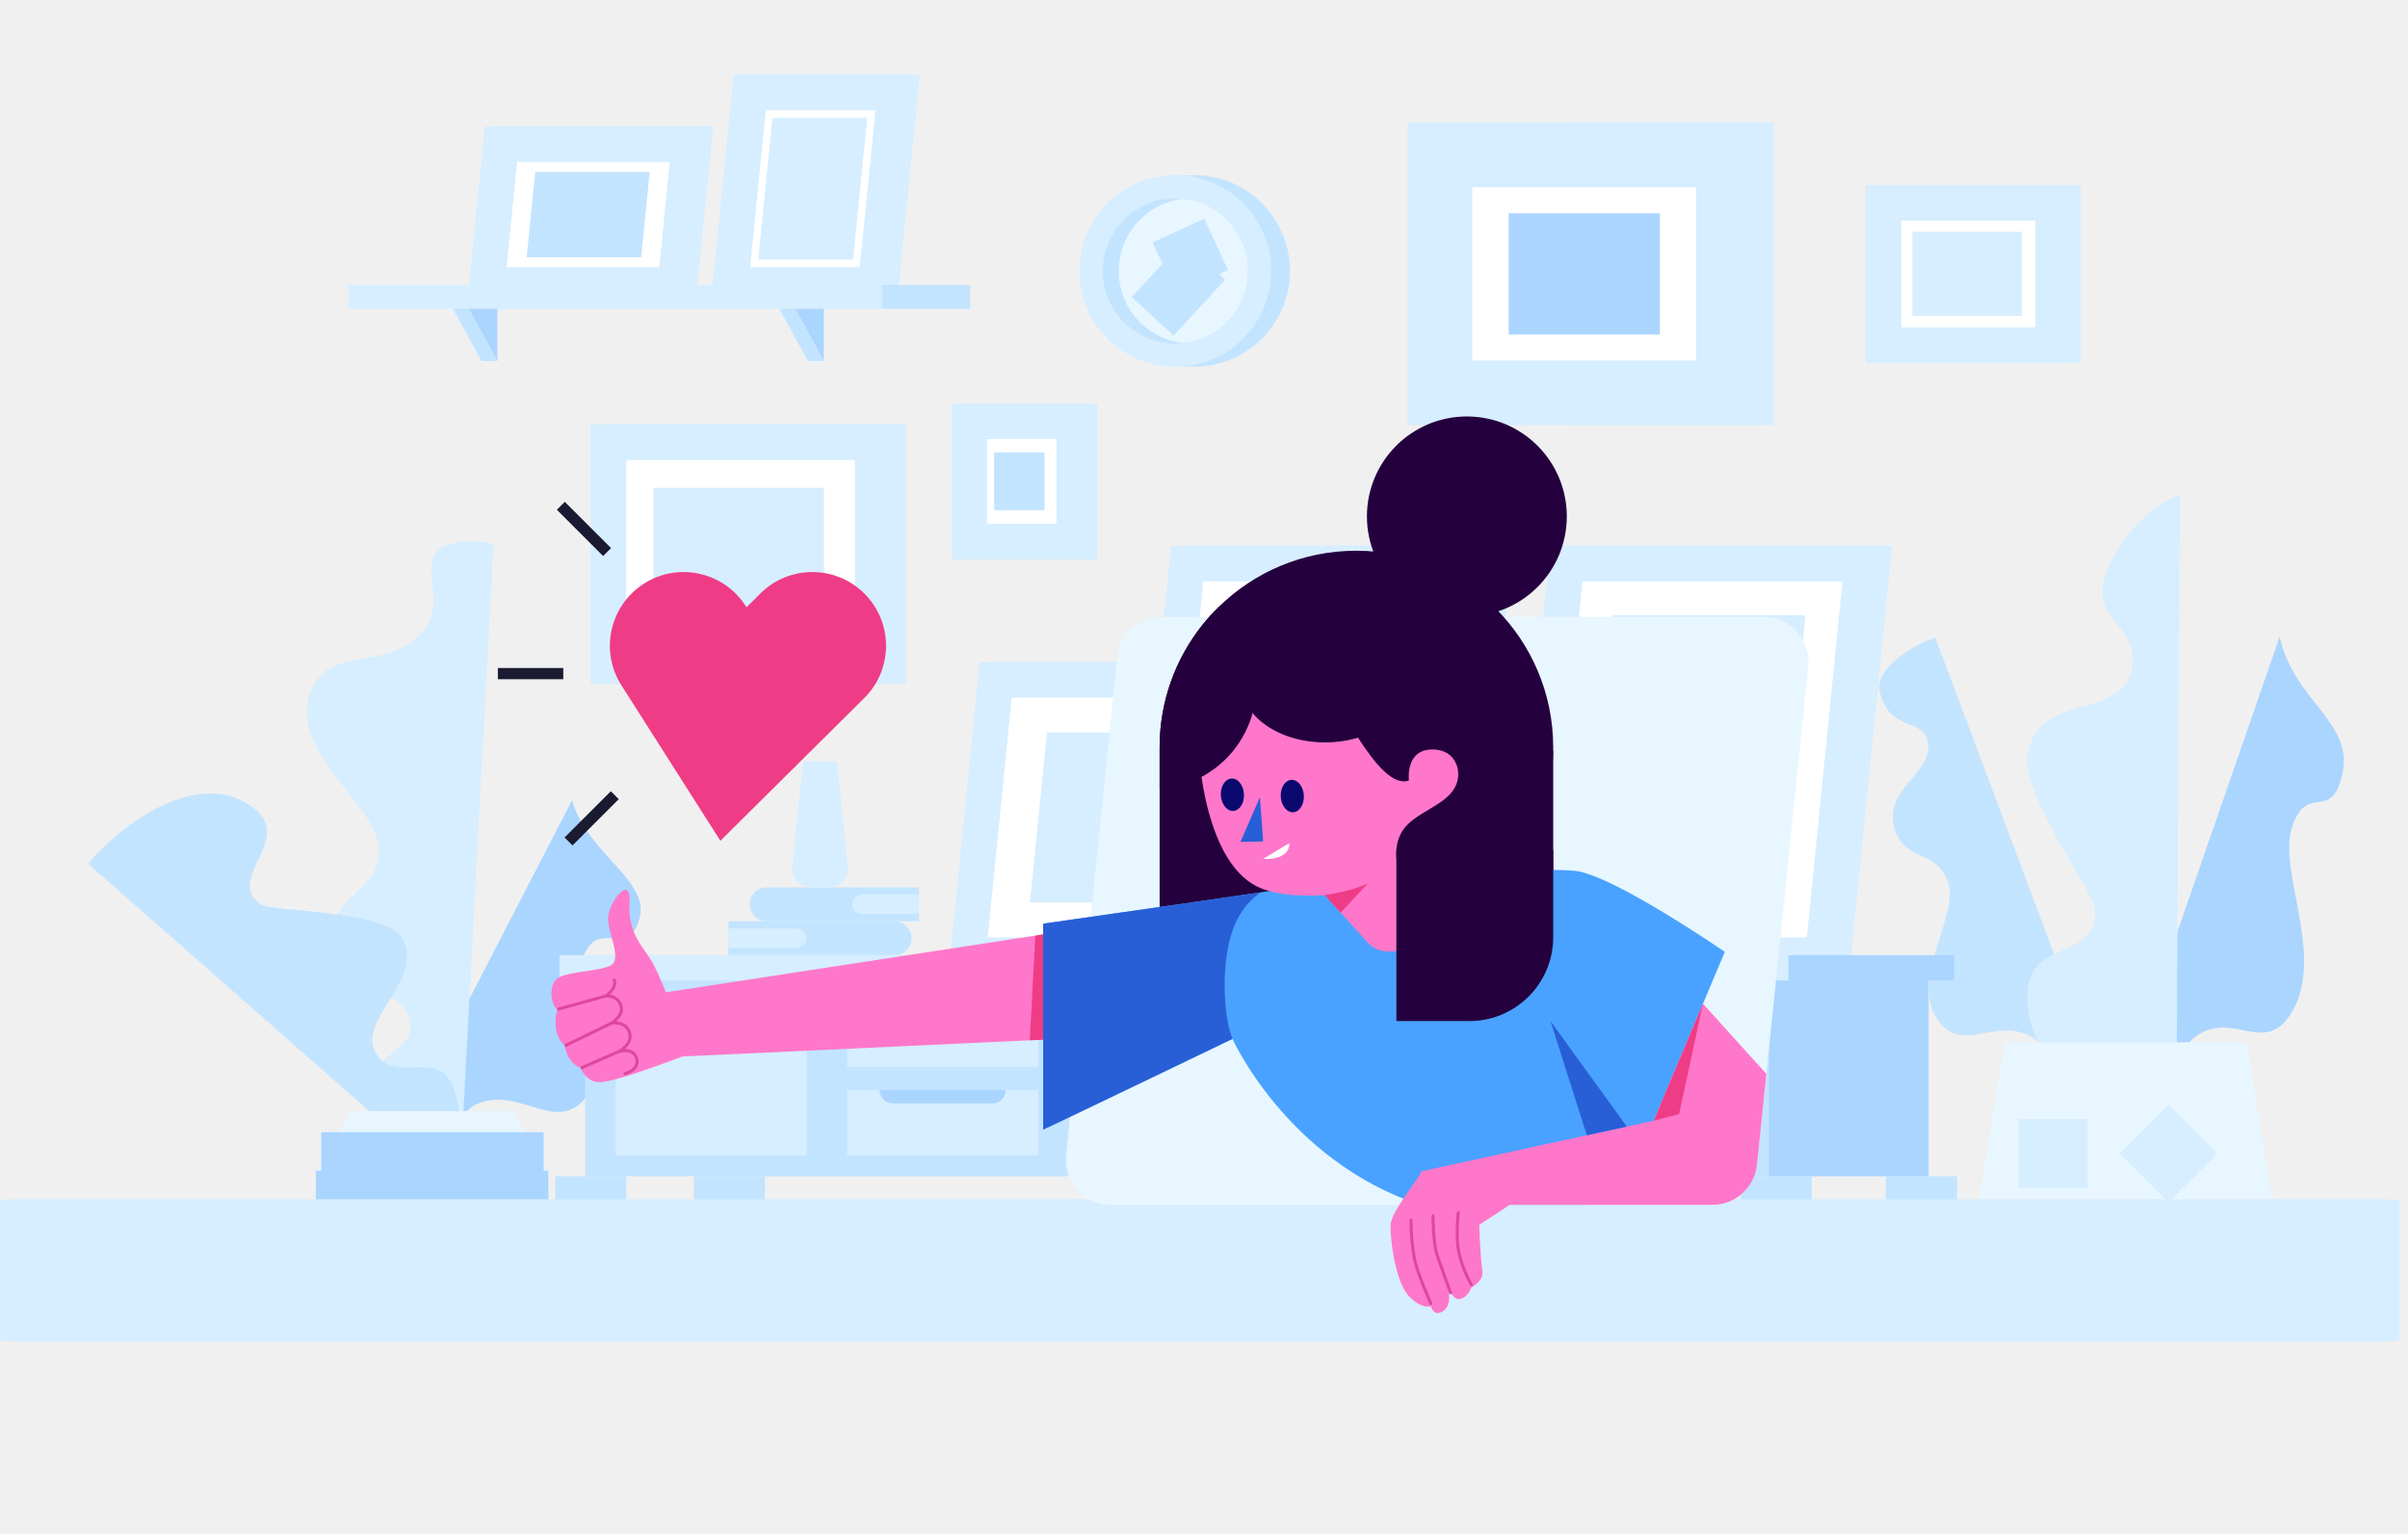
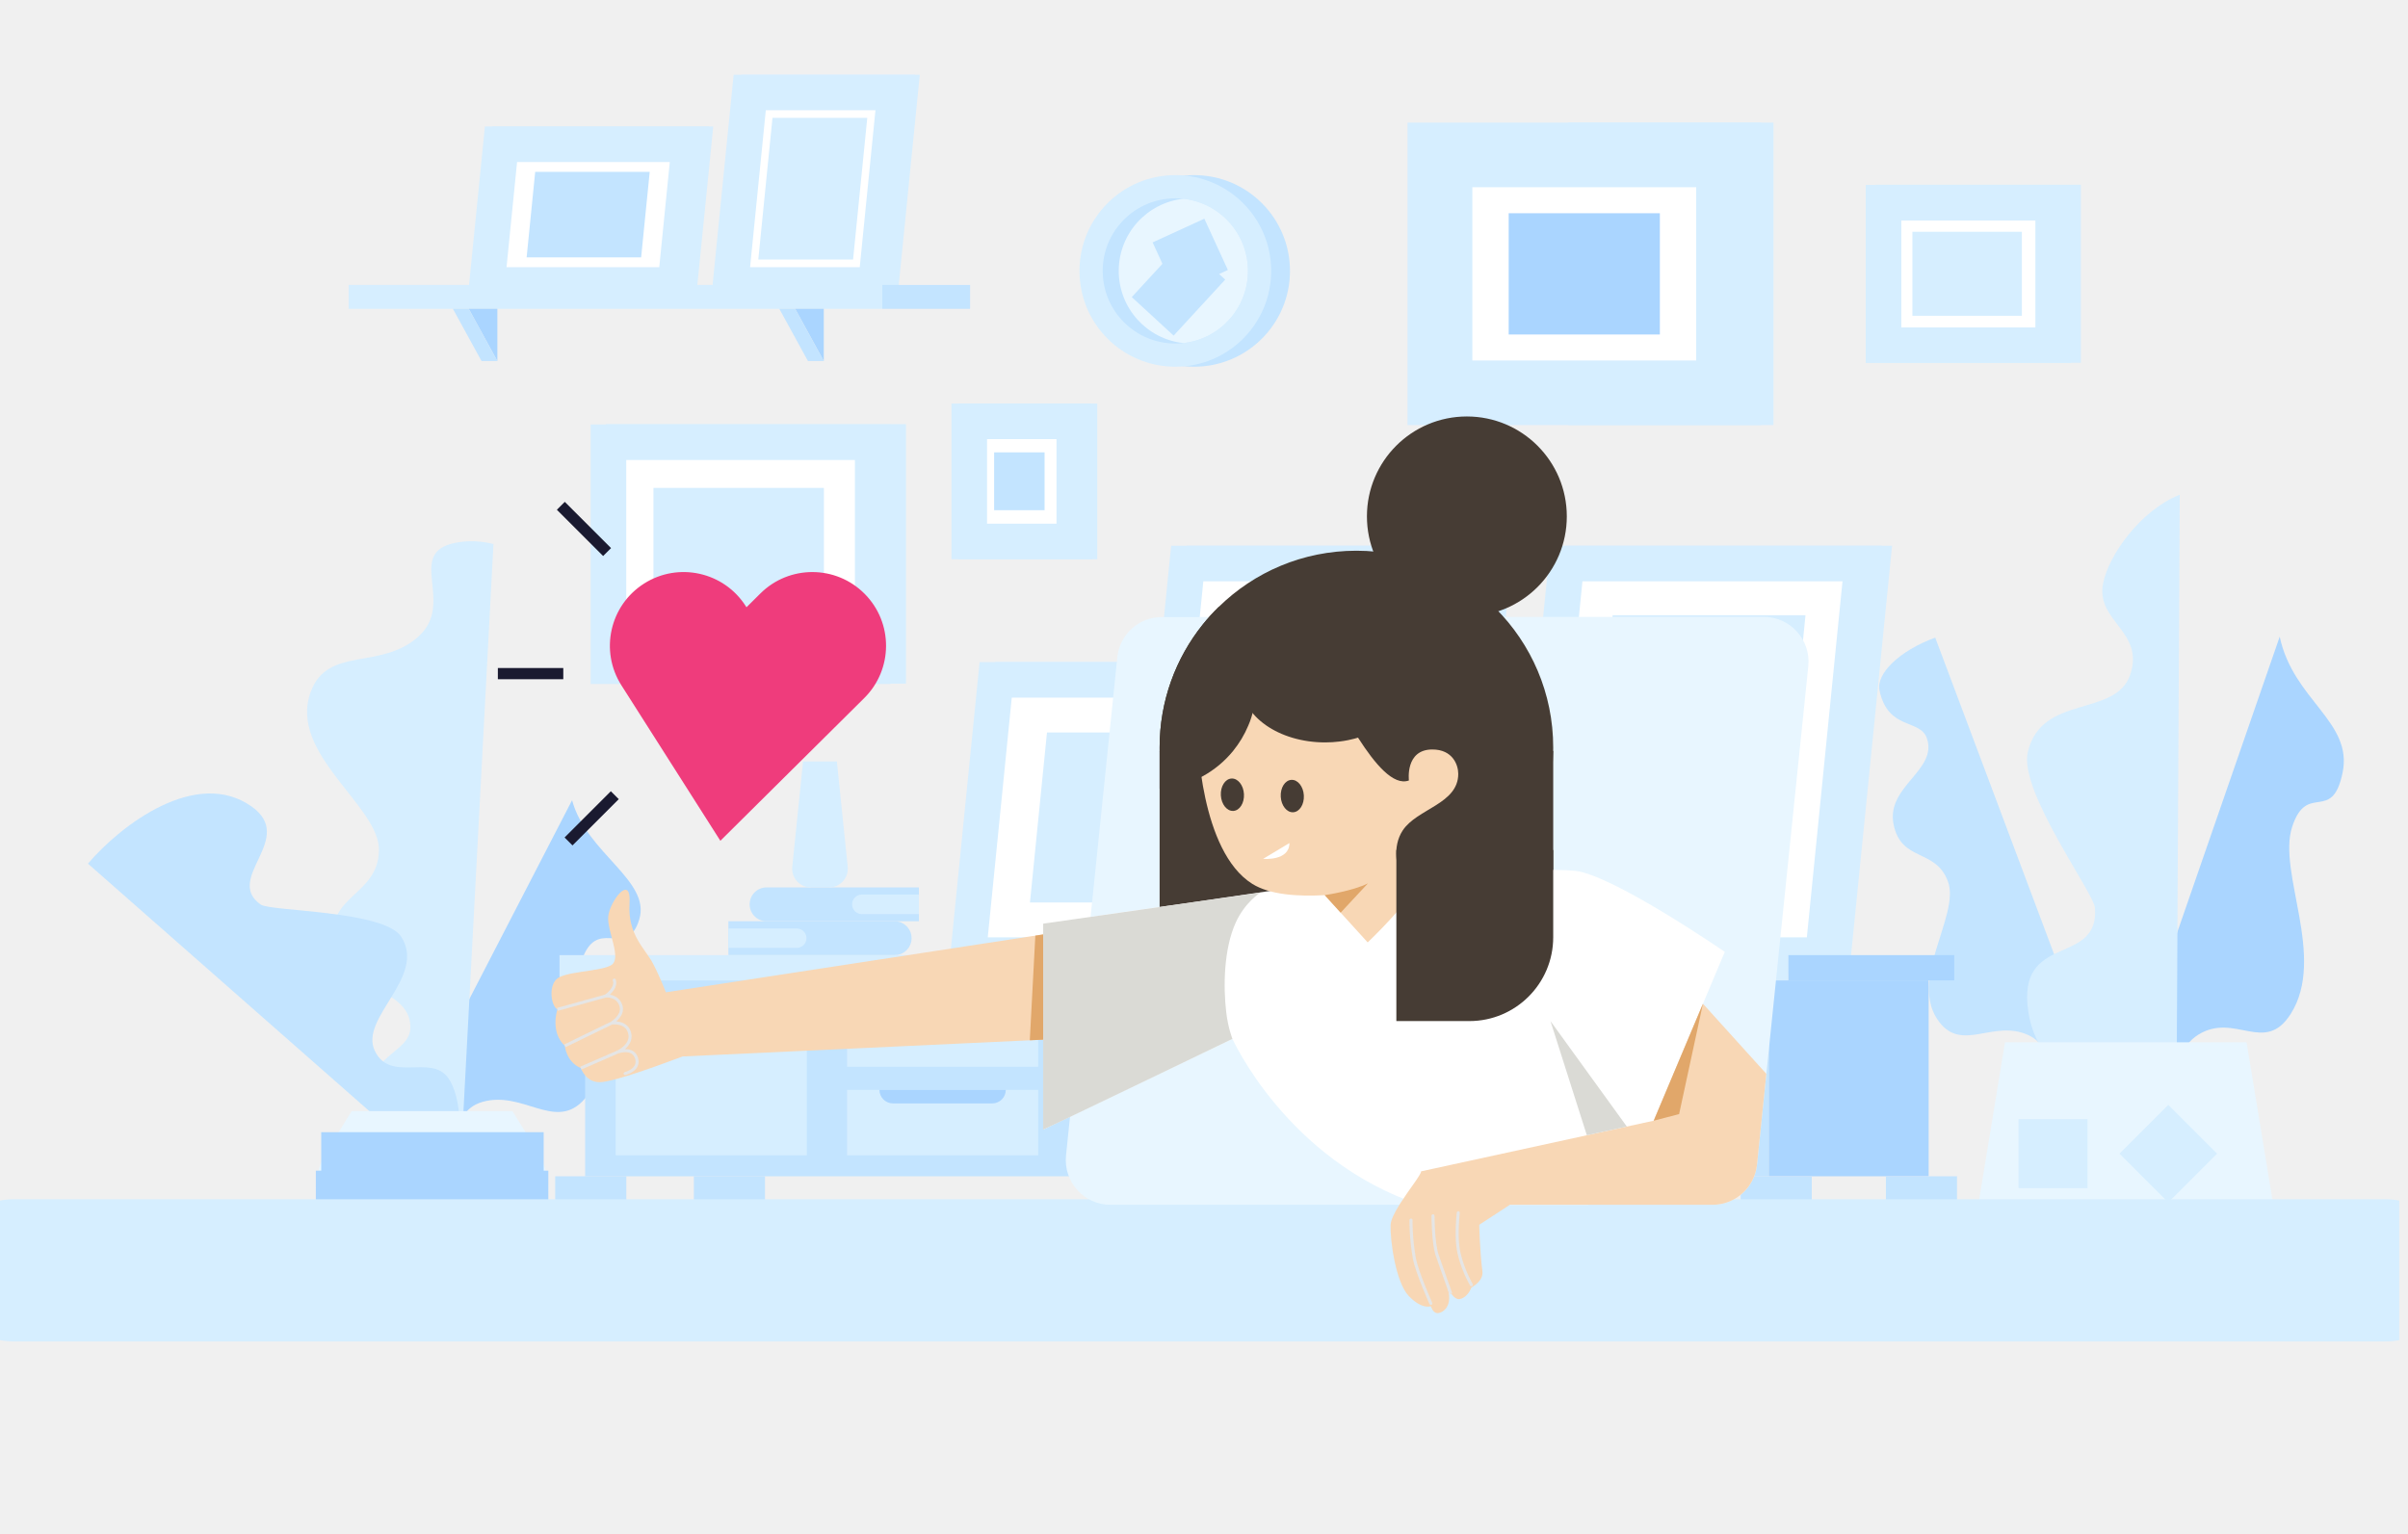
<svg xmlns="http://www.w3.org/2000/svg" width="237" height="151" viewBox="0 0 237 151" fill="none">
-   <path fill-rule="evenodd" clip-rule="evenodd" d="M38.847 112.569L56.305 78.779C57.718 83.993 64.073 86.684 62.92 90.501C61.766 94.319 59.133 90.552 57.533 93.863C55.934 97.174 61.13 104.659 57.294 108.454C54.508 111.21 51.408 107.363 47.491 108.475C43.574 109.587 45.744 115.337 41.593 114.098C40.543 113.784 39.63 113.249 38.847 112.569" fill="#AAD5FF" />
-   <path fill-rule="evenodd" clip-rule="evenodd" d="M48.568 53.557L45.455 112.383C40.427 112.464 36.598 110.838 36.379 108.778C35.843 103.743 40.367 103.766 40.391 101.157C40.428 97.019 33.359 97.495 32.785 92.784C32.213 88.074 37.148 88.187 37.298 83.774C37.448 79.361 28.269 74.21 30.604 68.054C32.299 63.585 37.482 65.998 41.183 62.664C44.884 59.331 39.8 54.377 44.874 53.428C46.157 53.188 47.399 53.26 48.568 53.557" fill="#D6EEFF" />
-   <path fill-rule="evenodd" clip-rule="evenodd" d="M24.743 79.382C19.33 75.578 11.922 81.185 8.656 85.023L43.973 116.092C45.82 112.519 45.402 107.941 44.121 106.131C42.41 103.715 38.38 106.652 36.875 103.42C35.37 100.187 41.995 96.177 39.501 92.236C37.845 89.618 26.615 89.731 25.655 89.049C21.99 86.45 29.241 82.543 24.743 79.382" fill="#C3E4FF" />
-   <path fill-rule="evenodd" clip-rule="evenodd" d="M47.836 124.031H37.214C37.135 124.031 37.055 124.029 36.976 124.027C32.133 123.846 29.438 117.721 32.181 113.302L34.615 109.382H50.436L52.869 113.302C55.612 117.721 52.918 123.846 48.075 124.027C47.995 124.029 47.916 124.031 47.836 124.031" fill="#E8F6FF" />
+   <path fill-rule="evenodd" clip-rule="evenodd" d="M38.847 112.569L56.305 78.779C57.718 83.993 64.073 86.684 62.92 90.501C61.766 94.319 59.133 90.552 57.533 93.863C55.934 97.174 61.13 104.659 57.294 108.454C54.508 111.21 51.408 107.363 47.491 108.475C43.574 109.587 45.744 115.337 41.593 114.098C40.543 113.784 39.63 113.249 38.847 112.569Z" fill="#AAD5FF" />
+   <path fill-rule="evenodd" clip-rule="evenodd" d="M48.568 53.557L45.455 112.383C40.427 112.464 36.598 110.838 36.379 108.778C35.843 103.743 40.367 103.766 40.391 101.157C40.428 97.019 33.359 97.495 32.785 92.784C32.213 88.074 37.148 88.187 37.298 83.774C37.448 79.361 28.269 74.21 30.604 68.054C32.3 63.585 37.482 65.998 41.183 62.664C44.884 59.331 39.8 54.377 44.874 53.428C46.157 53.188 47.399 53.26 48.568 53.557Z" fill="#D6EEFF" />
+   <path fill-rule="evenodd" clip-rule="evenodd" d="M24.743 79.382C19.33 75.578 11.922 81.185 8.656 85.023L43.973 116.092C45.82 112.519 45.402 107.941 44.121 106.131C42.41 103.715 38.38 106.652 36.875 103.42C35.37 100.187 41.995 96.177 39.501 92.236C37.845 89.618 26.615 89.731 25.655 89.049C21.99 86.45 29.241 82.543 24.743 79.382Z" fill="#C3E4FF" />
+   <path fill-rule="evenodd" clip-rule="evenodd" d="M47.836 124.031H37.214C37.135 124.031 37.055 124.029 36.976 124.027C32.133 123.846 29.438 117.721 32.181 113.302L34.615 109.382H50.436L52.869 113.302C55.612 117.721 52.918 123.846 48.074 124.027C47.995 124.029 47.916 124.031 47.836 124.031Z" fill="#E8F6FF" />
  <path d="M31.084 118.397H53.967" stroke="#AAD5FF" stroke-width="6.3" />
-   <path d="M31.615 114.609H53.51" stroke="#AAD5FF" stroke-width="6.3" />
-   <path fill-rule="evenodd" clip-rule="evenodd" d="M208.409 108.76L224.373 62.68C225.71 68.952 231.606 71.04 230.561 76.079C229.515 81.118 227.056 76.917 225.595 81.409C224.133 85.901 228.984 94.257 225.456 99.817C222.894 103.853 220.003 99.645 216.384 101.844C212.766 104.043 214.807 110.834 210.958 110.123C209.985 109.943 209.137 109.456 208.409 108.76" fill="#AAD5FF" />
-   <path fill-rule="evenodd" clip-rule="evenodd" d="M207.018 106.858L190.47 62.771C186.922 64.064 184.634 66.338 184.983 67.971C185.837 71.961 189.005 70.724 189.658 72.71C190.695 75.86 185.62 77.402 186.368 81.154C187.117 84.906 190.551 83.489 191.734 86.819C192.917 90.149 187.736 96.557 190.877 100.629C193.158 103.585 196.204 100.346 199.614 101.893C203.024 103.441 200.667 108.595 204.459 107.952C205.418 107.79 206.271 107.4 207.018 106.858" fill="#C3E4FF" />
-   <path fill-rule="evenodd" clip-rule="evenodd" d="M199.541 98.829C200.211 107.103 209.222 108.759 214.218 108.269L214.534 48.703C210.658 50.234 207.501 54.703 206.979 57.475C206.282 61.174 211.099 62.176 209.657 66.421C208.214 70.665 200.906 68.286 199.577 74.054C198.693 77.885 206.074 87.894 206.188 89.367C206.623 94.99 198.985 91.956 199.541 98.829" fill="#D6EEFF" />
-   <path fill-rule="evenodd" clip-rule="evenodd" d="M219.343 124.031H199.105C196.597 124.031 194.564 121.999 194.564 119.491L197.335 102.61H221.113L223.884 119.491C223.884 121.999 221.851 124.031 219.343 124.031" fill="#E8F6FF" />
+   <path d="M31.615 114.609H53.509" stroke="#AAD5FF" stroke-width="6.3" />
+   <path fill-rule="evenodd" clip-rule="evenodd" d="M208.409 108.76L224.373 62.68C225.71 68.952 231.606 71.04 230.561 76.079C229.515 81.118 227.056 76.917 225.595 81.409C224.133 85.901 228.984 94.257 225.456 99.817C222.894 103.853 220.003 99.645 216.384 101.844C212.766 104.043 214.807 110.834 210.958 110.123C209.985 109.943 209.137 109.456 208.409 108.76Z" fill="#AAD5FF" />
+   <path fill-rule="evenodd" clip-rule="evenodd" d="M207.018 106.858L190.47 62.771C186.922 64.064 184.634 66.338 184.983 67.971C185.837 71.961 189.005 70.724 189.658 72.71C190.695 75.86 185.62 77.402 186.368 81.154C187.117 84.906 190.551 83.489 191.734 86.819C192.917 90.149 187.736 96.557 190.877 100.629C193.158 103.585 196.204 100.346 199.614 101.893C203.024 103.441 200.667 108.595 204.459 107.952C205.418 107.79 206.271 107.4 207.018 106.858Z" fill="#C3E4FF" />
+   <path fill-rule="evenodd" clip-rule="evenodd" d="M199.541 98.829C200.211 107.103 209.222 108.759 214.218 108.269L214.534 48.703C210.658 50.234 207.501 54.703 206.979 57.475C206.282 61.174 211.099 62.176 209.657 66.421C208.214 70.665 200.906 68.286 199.577 74.054C198.693 77.885 206.074 87.894 206.188 89.367C206.623 94.99 198.985 91.956 199.541 98.829Z" fill="#D6EEFF" />
+   <path fill-rule="evenodd" clip-rule="evenodd" d="M219.343 124.031H199.105C196.597 124.031 194.564 121.999 194.564 119.491L197.335 102.61H221.113L223.884 119.491C223.884 121.999 221.851 124.031 219.343 124.031Z" fill="#E8F6FF" />
  <mask id="mask0" mask-type="alpha" maskUnits="userSpaceOnUse" x="0" y="0" width="237" height="151">
    <path fill-rule="evenodd" clip-rule="evenodd" d="M0 150.741H236.14V0H0V150.741Z" fill="white" />
  </mask>
  <g mask="url(#mask0)">
    <path fill-rule="evenodd" clip-rule="evenodd" d="M198.666 116.967H205.459V110.175H198.666V116.967Z" fill="#D6EEFF" />
    <path fill-rule="evenodd" clip-rule="evenodd" d="M213.407 118.374L208.604 113.571L213.407 108.768L218.211 113.571L213.407 118.374Z" fill="#D6EEFF" />
    <path fill-rule="evenodd" clip-rule="evenodd" d="M186.361 33.966H203.058V19.938H186.361V33.966Z" fill="#D6EEFF" />
    <path fill-rule="evenodd" clip-rule="evenodd" d="M186.361 33.966H203.058V19.938H186.361V33.966Z" stroke="#D6EEFF" stroke-width="3.5" />
    <path fill-rule="evenodd" clip-rule="evenodd" d="M185.379 33.985H202.077V19.957H185.379V33.985Z" fill="white" />
    <path fill-rule="evenodd" clip-rule="evenodd" d="M185.379 33.985H202.077V19.957H185.379V33.985Z" stroke="#D6EEFF" stroke-width="3.5" />
    <path fill-rule="evenodd" clip-rule="evenodd" d="M188.223 31.087H198.995V22.817H188.223V31.087Z" fill="#D6EEFF" />
    <path fill-rule="evenodd" clip-rule="evenodd" d="M61.414 65.556H87.419V43.506H61.414V65.556Z" fill="#D6EEFF" />
    <path fill-rule="evenodd" clip-rule="evenodd" d="M61.414 65.556H87.419V43.506H61.414V65.556Z" stroke="#D6EEFF" stroke-width="3.5" />
    <path fill-rule="evenodd" clip-rule="evenodd" d="M59.885 65.586H85.891V43.535H59.885V65.586Z" fill="white" />
    <path fill-rule="evenodd" clip-rule="evenodd" d="M59.885 65.586H85.891V43.535H59.885V65.586Z" stroke="#D6EEFF" stroke-width="3.5" />
    <path fill-rule="evenodd" clip-rule="evenodd" d="M64.314 61.03H81.091V48.032H64.314V61.03Z" fill="#D6EEFF" />
    <path fill-rule="evenodd" clip-rule="evenodd" d="M96.098 53.305H106.246V41.479H96.098V53.305Z" fill="#D6EEFF" />
    <path fill-rule="evenodd" clip-rule="evenodd" d="M96.098 53.305H106.246V41.479H96.098V53.305Z" stroke="#D6EEFF" stroke-width="3.5" />
    <path fill-rule="evenodd" clip-rule="evenodd" d="M95.396 53.305H105.732V41.479H95.396V53.305Z" fill="white" />
    <path fill-rule="evenodd" clip-rule="evenodd" d="M95.396 53.305H105.732V41.479H95.396V53.305Z" stroke="#D6EEFF" stroke-width="3.5" />
    <path fill-rule="evenodd" clip-rule="evenodd" d="M97.843 50.227H102.81V44.534H97.843V50.227Z" fill="#C3E4FF" />
    <path fill-rule="evenodd" clip-rule="evenodd" d="M156.102 40.099H172.799V13.823H156.102V40.099Z" fill="#D6EEFF" />
    <path fill-rule="evenodd" clip-rule="evenodd" d="M156.102 40.099H172.799V13.823H156.102V40.099Z" stroke="#D6EEFF" stroke-width="3.5" />
    <path fill-rule="evenodd" clip-rule="evenodd" d="M140.282 40.099H171.575V13.823H140.282V40.099Z" fill="white" />
    <path fill-rule="evenodd" clip-rule="evenodd" d="M140.282 40.099H171.575V13.823H140.282V40.099Z" stroke="#D6EEFF" stroke-width="3.5" />
    <path fill-rule="evenodd" clip-rule="evenodd" d="M143.162 37.24H168.694V16.681H143.162V37.24Z" fill="white" />
    <path fill-rule="evenodd" clip-rule="evenodd" d="M143.162 37.24H168.694V16.681H143.162V37.24Z" stroke="#D6EEFF" stroke-width="3.5" />
    <path fill-rule="evenodd" clip-rule="evenodd" d="M148.489 32.929H163.367V20.992H148.489V32.929Z" fill="#AAD5FF" />
    <path fill-rule="evenodd" clip-rule="evenodd" d="M72.65 28.051H86.698L88.595 9.104H74.547L72.65 28.051Z" fill="#D6EEFF" />
    <path fill-rule="evenodd" clip-rule="evenodd" d="M72.65 28.051H86.698L88.595 9.104H74.547L72.65 28.051Z" stroke="#D6EEFF" stroke-width="3.5" />
    <path fill-rule="evenodd" clip-rule="evenodd" d="M71.892 28.051H86.201L88.098 9.104H73.789L71.892 28.051Z" fill="white" />
    <path fill-rule="evenodd" clip-rule="evenodd" d="M71.892 28.051H86.201L88.098 9.104H73.789L71.892 28.051Z" stroke="#D6EEFF" stroke-width="3.5" />
    <path fill-rule="evenodd" clip-rule="evenodd" d="M74.633 25.549H83.962L85.358 11.606H76.029L74.633 25.549Z" fill="#D6EEFF" />
    <path fill-rule="evenodd" clip-rule="evenodd" d="M68.264 14.203L66.877 28.051H48.667L50.054 14.203H68.264Z" fill="#D6EEFF" />
    <path fill-rule="evenodd" clip-rule="evenodd" d="M68.264 14.203L66.877 28.051H48.667L50.054 14.203H68.264Z" stroke="#D6EEFF" stroke-width="3.5" />
-     <path fill-rule="evenodd" clip-rule="evenodd" d="M67.856 14.203L66.47 28.051H47.921L49.308 14.203H67.856Z" fill="white" />
-     <path fill-rule="evenodd" clip-rule="evenodd" d="M67.856 14.203L66.47 28.051H47.921L49.308 14.203H67.856Z" stroke="#D6EEFF" stroke-width="3.5" />
+     <path fill-rule="evenodd" clip-rule="evenodd" d="M67.856 14.203L66.469 28.051H47.921L49.308 14.203H67.856Z" fill="white" />
+     <path fill-rule="evenodd" clip-rule="evenodd" d="M67.856 14.203L66.469 28.051H47.921L49.308 14.203H67.856Z" stroke="#D6EEFF" stroke-width="3.5" />
    <path fill-rule="evenodd" clip-rule="evenodd" d="M63.946 16.92L63.103 25.335H51.832L52.675 16.92H63.946Z" fill="#C3E4FF" />
    <path fill-rule="evenodd" clip-rule="evenodd" d="M34.313 30.403H86.838V28.052H34.313V30.403Z" fill="#D6EEFF" />
    <path fill-rule="evenodd" clip-rule="evenodd" d="M86.838 30.402H95.478V28.051H86.838V30.402Z" fill="#C3E4FF" />
-     <path fill-rule="evenodd" clip-rule="evenodd" d="M46.134 30.402L48.95 35.542V30.402H46.134Z" fill="#AAD5FF" />
+     <path fill-rule="evenodd" clip-rule="evenodd" d="M46.134 30.402L48.951 35.542V30.402H46.134Z" fill="#AAD5FF" />
    <path fill-rule="evenodd" clip-rule="evenodd" d="M44.575 30.402L47.392 35.542H48.951L46.134 30.402H44.575Z" fill="#C3E4FF" />
    <path fill-rule="evenodd" clip-rule="evenodd" d="M78.261 30.402L81.078 35.542V30.402H78.261Z" fill="#AAD5FF" />
    <path fill-rule="evenodd" clip-rule="evenodd" d="M76.703 30.402L79.519 35.542H81.078L78.261 30.402H76.703Z" fill="#C3E4FF" />
-     <path fill-rule="evenodd" clip-rule="evenodd" d="M126.962 26.671C126.962 31.88 122.738 36.103 117.528 36.103C112.319 36.103 108.095 31.88 108.095 26.671C108.095 21.462 112.319 17.239 117.528 17.239C122.738 17.239 126.962 21.462 126.962 26.671" fill="#C3E4FF" />
-     <path fill-rule="evenodd" clip-rule="evenodd" d="M125.112 26.671C125.112 31.88 120.889 36.103 115.679 36.103C110.469 36.103 106.245 31.88 106.245 26.671C106.245 21.462 110.469 17.239 115.679 17.239C120.889 17.239 125.112 21.462 125.112 26.671" fill="#D6EEFF" />
-     <path fill-rule="evenodd" clip-rule="evenodd" d="M122.827 26.67C122.827 30.352 120.044 33.383 116.468 33.775C116.209 33.804 115.946 33.818 115.679 33.818C111.731 33.818 108.53 30.619 108.53 26.67C108.53 22.724 111.731 19.524 115.679 19.524C115.946 19.524 116.209 19.538 116.468 19.567C120.044 19.96 122.827 22.99 122.827 26.67" fill="#C3E4FF" />
-     <path fill-rule="evenodd" clip-rule="evenodd" d="M122.827 26.67C122.827 30.352 120.044 33.382 116.468 33.775C112.891 33.382 110.108 30.352 110.108 26.67C110.108 22.99 112.891 19.96 116.468 19.567C120.044 19.96 122.827 22.99 122.827 26.67" fill="#E8F6FF" />
+     <path fill-rule="evenodd" clip-rule="evenodd" d="M126.962 26.671C126.962 31.88 122.738 36.103 117.528 36.103C112.319 36.103 108.095 31.88 108.095 26.671C108.095 21.462 112.319 17.239 117.528 17.239C122.738 17.239 126.962 21.462 126.962 26.671Z" fill="#C3E4FF" />
+     <path fill-rule="evenodd" clip-rule="evenodd" d="M125.112 26.671C125.112 31.88 120.889 36.103 115.679 36.103C110.469 36.103 106.245 31.88 106.245 26.671C106.245 21.462 110.469 17.239 115.679 17.239C120.889 17.239 125.112 21.462 125.112 26.671Z" fill="#D6EEFF" />
+     <path fill-rule="evenodd" clip-rule="evenodd" d="M122.827 26.67C122.827 30.352 120.044 33.383 116.468 33.775C116.209 33.804 115.946 33.818 115.679 33.818C111.731 33.818 108.53 30.619 108.53 26.67C108.53 22.724 111.731 19.524 115.679 19.524C115.946 19.524 116.209 19.538 116.468 19.567C120.044 19.96 122.827 22.99 122.827 26.67Z" fill="#C3E4FF" />
+     <path fill-rule="evenodd" clip-rule="evenodd" d="M122.827 26.67C122.827 30.352 120.044 33.382 116.468 33.775C112.891 33.382 110.108 30.352 110.108 26.67C110.108 22.99 112.891 19.96 116.468 19.567C120.044 19.96 122.827 22.99 122.827 26.67Z" fill="#E8F6FF" />
    <path d="M115.989 22.697L118.305 27.747" stroke="#C3E4FF" stroke-width="5.6" />
    <path d="M118.526 25.63L113.452 31.144" stroke="#C3E4FF" stroke-width="5.6" />
-     <path fill-rule="evenodd" clip-rule="evenodd" d="M73.781 89.028V89.028C73.781 89.948 74.527 90.694 75.448 90.694H90.441V87.362H75.448C74.527 87.362 73.781 88.108 73.781 89.028" fill="#C3E4FF" />
-     <path fill-rule="evenodd" clip-rule="evenodd" d="M83.865 89.028V89.028C83.865 89.561 84.297 89.993 84.83 89.993H90.4C90.423 89.993 90.441 89.975 90.441 89.953V88.104C90.441 88.082 90.423 88.064 90.4 88.064H84.83C84.297 88.064 83.865 88.496 83.865 89.028" fill="#D6EEFF" />
+     <path fill-rule="evenodd" clip-rule="evenodd" d="M73.781 89.028C73.781 89.948 74.527 90.694 75.448 90.694H90.441V87.362H75.448C74.527 87.362 73.781 88.108 73.781 89.028Z" fill="#C3E4FF" />
+     <path fill-rule="evenodd" clip-rule="evenodd" d="M83.865 89.028C83.865 89.561 84.297 89.993 84.83 89.993H90.4C90.423 89.993 90.441 89.975 90.441 89.953V88.104C90.441 88.082 90.423 88.064 90.4 88.064H84.83C84.297 88.064 83.865 88.496 83.865 89.028Z" fill="#D6EEFF" />
    <path fill-rule="evenodd" clip-rule="evenodd" d="M71.689 90.694V94.027H88.053C88.974 94.027 89.72 93.281 89.72 92.36C89.72 91.44 88.974 90.694 88.053 90.694H71.689Z" fill="#C3E4FF" />
    <path fill-rule="evenodd" clip-rule="evenodd" d="M71.689 91.405V93.316H78.417C78.945 93.316 79.373 92.888 79.373 92.36C79.373 91.833 78.945 91.405 78.417 91.405H71.689Z" fill="#D6EEFF" />
    <path fill-rule="evenodd" clip-rule="evenodd" d="M114.533 94.027H143.115L146.974 55.477H118.393L114.533 94.027Z" fill="#D6EEFF" />
    <path fill-rule="evenodd" clip-rule="evenodd" d="M114.533 94.027H143.115L146.974 55.477H118.393L114.533 94.027Z" stroke="#D6EEFF" stroke-width="3.5" />
    <path fill-rule="evenodd" clip-rule="evenodd" d="M112.991 94.027H142.104L145.963 55.477H116.85L112.991 94.027Z" fill="white" />
    <path fill-rule="evenodd" clip-rule="evenodd" d="M112.991 94.027H142.104L145.963 55.477H116.85L112.991 94.027Z" stroke="#D6EEFF" stroke-width="3.5" />
    <path fill-rule="evenodd" clip-rule="evenodd" d="M118.567 88.936H137.547L140.387 60.567H121.407L118.567 88.936Z" fill="#C3E4FF" />
    <path fill-rule="evenodd" clip-rule="evenodd" d="M151.847 94.027H180.428L184.288 55.477H155.706L151.847 94.027Z" fill="#D6EEFF" />
    <path fill-rule="evenodd" clip-rule="evenodd" d="M151.847 94.027H180.428L184.288 55.477H155.706L151.847 94.027Z" stroke="#D6EEFF" stroke-width="3.5" />
    <path fill-rule="evenodd" clip-rule="evenodd" d="M150.304 94.027H179.417L183.277 55.477H154.164L150.304 94.027Z" fill="white" />
    <path fill-rule="evenodd" clip-rule="evenodd" d="M150.304 94.027H179.417L183.277 55.477H154.164L150.304 94.027Z" stroke="#D6EEFF" stroke-width="3.5" />
    <path fill-rule="evenodd" clip-rule="evenodd" d="M155.88 88.936H174.861L177.701 60.567H158.721L155.88 88.936Z" fill="#D6EEFF" />
    <path fill-rule="evenodd" clip-rule="evenodd" d="M128.122 66.929L125.409 94.027H96.827L99.54 66.929H128.122Z" fill="#D6EEFF" />
    <path fill-rule="evenodd" clip-rule="evenodd" d="M128.122 66.929L125.409 94.027H96.827L99.54 66.929H128.122Z" stroke="#D6EEFF" stroke-width="3.5" />
    <path fill-rule="evenodd" clip-rule="evenodd" d="M127.111 66.929L124.397 94.027H95.284L97.997 66.929H127.111Z" fill="white" />
    <path fill-rule="evenodd" clip-rule="evenodd" d="M127.111 66.929L124.397 94.027H95.284L97.997 66.929H127.111Z" stroke="#D6EEFF" stroke-width="3.5" />
    <path fill-rule="evenodd" clip-rule="evenodd" d="M121.025 72.111L119.349 88.845H101.37L103.046 72.111H121.025Z" fill="#D6EEFF" />
    <path fill-rule="evenodd" clip-rule="evenodd" d="M57.59 115.798H174.098V96.513H57.59V115.798Z" fill="#C3E4FF" />
    <path fill-rule="evenodd" clip-rule="evenodd" d="M60.6 113.735H79.409V98.576H60.6V113.735Z" fill="#D6EEFF" />
    <path fill-rule="evenodd" clip-rule="evenodd" d="M83.37 105.017H102.179V98.576H83.37V105.017Z" fill="#D6EEFF" />
    <path fill-rule="evenodd" clip-rule="evenodd" d="M83.37 113.735H102.179V107.293H83.37V113.735Z" fill="#D6EEFF" />
    <path fill-rule="evenodd" clip-rule="evenodd" d="M151.679 105.017H170.489V98.576H151.679V105.017Z" fill="#D6EEFF" />
    <path fill-rule="evenodd" clip-rule="evenodd" d="M151.679 113.735H170.489V107.293H151.679V113.735Z" fill="#D6EEFF" />
    <path fill-rule="evenodd" clip-rule="evenodd" d="M106.14 113.735H124.949V98.576H106.14V113.735Z" fill="#D6EEFF" />
    <path fill-rule="evenodd" clip-rule="evenodd" d="M128.91 113.735H147.719V98.576H128.91V113.735Z" fill="#D6EEFF" />
    <path fill-rule="evenodd" clip-rule="evenodd" d="M174.098 115.798H189.822V96.513H174.098V115.798Z" fill="#AAD5FF" />
    <path fill-rule="evenodd" clip-rule="evenodd" d="M55.069 96.513H176.019V94.027H55.069V96.513Z" fill="#D6EEFF" />
    <path fill-rule="evenodd" clip-rule="evenodd" d="M176.019 96.513H192.342V94.027H176.019V96.513Z" fill="#AAD5FF" />
    <path d="M174.818 115.798V124.518" stroke="#C3E4FF" stroke-width="7" />
    <path d="M189.113 115.798V124.518" stroke="#C3E4FF" stroke-width="7" />
    <path d="M58.142 115.798V124.518" stroke="#C3E4FF" stroke-width="7" />
    <path d="M71.791 115.798V124.518" stroke="#C3E4FF" stroke-width="7" />
-     <path fill-rule="evenodd" clip-rule="evenodd" d="M77.976 85.331L79.04 74.96H82.368L83.433 85.331C83.544 86.417 82.691 87.362 81.599 87.362H79.81C78.717 87.362 77.864 86.417 77.976 85.331" fill="#D6EEFF" />
-     <path fill-rule="evenodd" clip-rule="evenodd" d="M74.889 99.908H65.12C64.384 99.908 63.787 99.312 63.787 98.576H76.222C76.222 99.312 75.625 99.908 74.889 99.908" fill="#AAD5FF" />
-     <path fill-rule="evenodd" clip-rule="evenodd" d="M97.659 99.908H87.89C87.154 99.908 86.557 99.312 86.557 98.576H98.992C98.992 99.312 98.395 99.908 97.659 99.908" fill="#AAD5FF" />
-     <path fill-rule="evenodd" clip-rule="evenodd" d="M120.728 99.908H110.959C110.223 99.908 109.626 99.312 109.626 98.576H122.061C122.061 99.312 121.465 99.908 120.728 99.908" fill="#AAD5FF" />
-     <path fill-rule="evenodd" clip-rule="evenodd" d="M143.198 99.908H133.43C132.693 99.908 132.096 99.312 132.096 98.576H144.532C144.532 99.312 143.935 99.908 143.198 99.908" fill="#AAD5FF" />
-     <path fill-rule="evenodd" clip-rule="evenodd" d="M97.659 108.626H87.89C87.154 108.626 86.557 108.029 86.557 107.293H98.992C98.992 108.029 98.395 108.626 97.659 108.626" fill="#AAD5FF" />
-     <path fill-rule="evenodd" clip-rule="evenodd" d="M165.968 99.908H156.199C155.463 99.908 154.866 99.312 154.866 98.576H167.301C167.301 99.312 166.704 99.908 165.968 99.908" fill="#AAD5FF" />
-     <path fill-rule="evenodd" clip-rule="evenodd" d="M165.968 108.626H156.199C155.463 108.626 154.866 108.029 154.866 107.293H167.301C167.301 108.029 166.704 108.626 165.968 108.626" fill="#AAD5FF" />
+     <path fill-rule="evenodd" clip-rule="evenodd" d="M77.976 85.331L79.04 74.96H82.368L83.433 85.331C83.544 86.417 82.691 87.362 81.599 87.362H79.81C78.717 87.362 77.864 86.417 77.976 85.331Z" fill="#D6EEFF" />
+     <path fill-rule="evenodd" clip-rule="evenodd" d="M74.889 99.908H65.12C64.384 99.908 63.787 99.312 63.787 98.576H76.222C76.222 99.312 75.625 99.908 74.889 99.908Z" fill="#AAD5FF" />
+     <path fill-rule="evenodd" clip-rule="evenodd" d="M97.659 99.908H87.89C87.154 99.908 86.557 99.312 86.557 98.576H98.992C98.992 99.312 98.395 99.908 97.659 99.908Z" fill="#AAD5FF" />
+     <path fill-rule="evenodd" clip-rule="evenodd" d="M120.728 99.908H110.959C110.223 99.908 109.626 99.312 109.626 98.576H122.061C122.061 99.312 121.465 99.908 120.728 99.908Z" fill="#AAD5FF" />
+     <path fill-rule="evenodd" clip-rule="evenodd" d="M143.198 99.908H133.43C132.693 99.908 132.096 99.312 132.096 98.576H144.532C144.532 99.312 143.935 99.908 143.198 99.908Z" fill="#AAD5FF" />
+     <path fill-rule="evenodd" clip-rule="evenodd" d="M97.659 108.626H87.89C87.154 108.626 86.557 108.029 86.557 107.293H98.992C98.992 108.029 98.395 108.626 97.659 108.626Z" fill="#AAD5FF" />
+     <path fill-rule="evenodd" clip-rule="evenodd" d="M165.968 99.908H156.199C155.463 99.908 154.866 99.312 154.866 98.576H167.301C167.301 99.312 166.704 99.908 165.968 99.908Z" fill="#AAD5FF" />
+     <path fill-rule="evenodd" clip-rule="evenodd" d="M165.968 108.626H156.199C155.463 108.626 154.866 108.029 154.866 107.293H167.301C167.301 108.029 166.704 108.626 165.968 108.626Z" fill="#AAD5FF" />
    <path d="M234.807 125.061H1.333" stroke="#D6EEFF" stroke-width="14" stroke-linecap="round" />
  </g>
-   <path fill-rule="evenodd" clip-rule="evenodd" d="M177.976 65.588L172.928 114.654C172.697 116.901 170.803 118.61 168.543 118.61H109.305C106.692 118.61 104.653 116.35 104.92 113.751L109.968 64.702C110.199 62.455 112.092 60.747 114.351 60.746L173.59 60.729C176.203 60.728 178.244 62.989 177.976 65.588" fill="#E8F6FF" />
-   <path fill-rule="evenodd" clip-rule="evenodd" d="M63.388 57.451C66.768 55.3 71.252 56.297 73.403 59.677L73.47 59.783L74.842 58.422C77.686 55.6 82.279 55.618 85.102 58.462C87.924 61.306 87.906 65.899 85.061 68.721L70.9 82.772L61.161 67.466C59.011 64.086 60.008 59.602 63.388 57.451Z" fill="#EF3C86" />
+   <path fill-rule="evenodd" clip-rule="evenodd" d="M177.976 65.588L172.928 114.654C172.697 116.901 170.803 118.61 168.543 118.61H109.305C106.692 118.61 104.653 116.35 104.92 113.751L109.968 64.702C110.199 62.455 112.092 60.747 114.351 60.746L173.59 60.729C176.203 60.728 178.244 62.989 177.976 65.588Z" fill="#E8F6FF" />
+   <path fill-rule="evenodd" clip-rule="evenodd" d="M63.388 57.451C66.768 55.3 71.252 56.297 73.403 59.677L73.47 59.783L74.842 58.422C77.686 55.6 82.279 55.618 85.102 58.462C87.924 61.306 87.906 65.899 85.061 68.721L70.9 82.772L61.161 67.466C59.011 64.086 60.008 59.602 63.388 57.451Z" fill="#EF3C7C" />
  <path fill-rule="evenodd" clip-rule="evenodd" d="M55.588 49.404L60.141 53.958L59.361 54.737L54.808 50.184L55.588 49.404Z" fill="#1A1A30" />
  <path fill-rule="evenodd" clip-rule="evenodd" d="M49 65.764H55.44V66.867H49V65.764Z" fill="#1A1A30" />
  <path fill-rule="evenodd" clip-rule="evenodd" d="M55.567 82.448L60.12 77.894L60.9 78.673L56.347 83.227L55.567 82.448Z" fill="#1A1A30" />
-   <path fill-rule="evenodd" clip-rule="evenodd" d="M154.208 50.836C154.208 56.269 149.804 60.673 144.372 60.673C138.94 60.673 134.536 56.269 134.536 50.836C134.536 45.404 138.94 41 144.372 41C149.804 41 154.208 45.404 154.208 50.836" fill="#25003F" />
-   <path fill-rule="evenodd" clip-rule="evenodd" d="M152.87 73.584C152.87 73.7 152.87 73.813 152.867 73.929C152.682 84.47 144.085 92.956 133.502 92.956C124.932 92.956 117.665 87.394 115.11 79.68C114.887 79.005 114.699 78.313 114.551 77.605C114.3 76.417 114.157 75.188 114.134 73.929C114.132 73.813 114.132 73.7 114.132 73.584C114.132 69.01 115.717 64.804 118.37 61.489C118.864 60.871 119.395 60.287 119.96 59.736C123.452 56.319 128.228 54.216 133.502 54.216C144.197 54.216 152.87 62.889 152.87 73.584" fill="#25003F" />
-   <path fill-rule="evenodd" clip-rule="evenodd" d="M67.186 104.004L110.553 101.985L125.362 88.509L65.534 97.688C65.534 97.688 65.016 96.295 64.27 94.858C63.524 93.422 61.762 92.032 61.959 88.967C62.156 85.902 60.023 88.718 59.866 90.197C59.708 91.675 61.308 94.43 60.092 95.053C58.876 95.675 55.478 95.619 54.724 96.441C53.97 97.262 54.279 99.059 54.86 99.371C54.86 99.371 54.106 101.587 55.593 102.959C55.593 102.959 55.718 104.533 57.166 105.149C57.166 105.149 57.692 106.71 59.267 106.523C60.843 106.336 64.404 105.039 67.186 104.004" fill="#FF77CA" />
-   <path fill-rule="evenodd" clip-rule="evenodd" d="M114.132 99.451H152.87V73.929H114.132V99.451Z" fill="#25003F" />
-   <path fill-rule="evenodd" clip-rule="evenodd" d="M169.758 93.708L162.763 110.329C162.763 110.329 161.895 115.849 156.279 118.61H139.764C126.671 114.248 121.3 102.273 121.3 102.273L102.67 111.204V90.931C102.67 90.931 132.927 86.628 132.731 86.515C132.461 86.361 151.316 85.313 155.047 85.733C158.779 86.151 169.758 93.708 169.758 93.708" fill="#49A2FF" />
-   <path fill-rule="evenodd" clip-rule="evenodd" d="M124.053 87.87C124.053 87.87 122.538 88.808 121.623 90.824C120.426 93.461 120.395 97.197 120.69 99.671C120.876 101.229 121.3 102.273 121.3 102.273C121.3 102.273 104.051 110.595 102.67 111.204V90.931C104.682 90.639 124.053 87.87 124.053 87.87" fill="#285FD7" />
-   <path fill-rule="evenodd" clip-rule="evenodd" d="M173.847 105.715L172.929 114.653C172.698 116.901 170.805 118.61 168.545 118.61H148.599L145.591 120.574C145.591 120.574 145.647 123.244 145.902 125.153C146.033 126.137 144.815 126.751 144.815 126.751C144.815 126.751 144.503 127.685 143.712 127.881C143.059 128.044 142.515 126.847 142.356 126.42C143.217 128.728 141.839 129.322 141.423 129.267C140.998 129.209 140.827 128.589 140.827 128.589C140.827 128.589 139.981 128.956 138.667 127.6C137.352 126.241 136.815 122.058 136.864 120.611C136.881 120.107 137.253 119.374 137.729 118.61C137.771 118.544 137.812 118.475 137.856 118.409C138.73 117.045 139.868 115.639 139.868 115.314L162.761 110.329L167.608 98.814L173.847 105.715Z" fill="#FF77CA" />
-   <path fill-rule="evenodd" clip-rule="evenodd" d="M138.059 81.753C137.006 83.348 137.442 85.448 138.045 86.675C138.249 87.096 138.475 87.416 138.668 87.576C139.418 88.196 134.611 92.776 134.611 92.776L130.381 88.124C127.725 88.273 124.963 88.086 123.249 87.011C118.143 83.809 117.823 72.68 117.906 72.124L122.177 67.59C122.177 67.59 128.625 64.763 129.609 65.959C131.408 68.15 135.627 77.957 138.668 76.833C138.668 76.833 138.279 73.783 140.972 73.783C142.978 73.783 143.524 75.304 143.524 76.183C143.524 79.151 139.473 79.603 138.059 81.753" fill="#FF77CA" />
-   <path fill-rule="evenodd" clip-rule="evenodd" d="M124.006 78.469L122.09 82.88L124.321 82.835L124.006 78.469Z" fill="#285FD7" />
-   <path fill-rule="evenodd" clip-rule="evenodd" d="M126.054 78.433C126.103 79.314 126.652 79.999 127.279 79.964C127.908 79.929 128.376 79.186 128.327 78.306C128.277 77.425 127.729 76.74 127.101 76.775C126.473 76.81 126.005 77.552 126.054 78.433" fill="#0B096F" />
-   <path fill-rule="evenodd" clip-rule="evenodd" d="M120.159 78.301C120.209 79.182 120.757 79.867 121.385 79.832C122.013 79.797 122.481 79.055 122.432 78.174C122.383 77.293 121.834 76.608 121.207 76.643C120.579 76.678 120.11 77.42 120.159 78.301" fill="#0B096F" />
-   <path fill-rule="evenodd" clip-rule="evenodd" d="M123.637 67.538C123.637 68.756 123.422 69.927 123.028 71.013C122.975 71.148 122.923 71.288 122.862 71.424C122.482 72.333 121.975 73.176 121.363 73.929C119.712 75.954 117.293 77.327 114.551 77.605C114.41 77.619 114.273 77.63 114.132 77.635V73.929H114.135C114.132 73.813 114.132 73.7 114.132 73.584C114.132 69.009 115.717 64.804 118.37 61.488C118.864 60.871 119.395 60.287 119.96 59.736C121.244 60.797 122.262 62.169 122.898 63.74C123.375 64.911 123.637 66.193 123.637 67.538" fill="#25003F" />
-   <path fill-rule="evenodd" clip-rule="evenodd" d="M138.667 67.302C138.667 69.95 136.134 72.182 132.674 72.866C132.4 72.922 132.121 72.966 131.835 73C131.376 73.058 130.903 73.087 130.422 73.087C125.868 73.087 122.177 70.498 122.177 67.302C122.177 66.995 122.211 66.694 122.278 66.4C122.895 63.633 126.306 61.516 130.422 61.516C134.933 61.516 138.595 64.057 138.664 67.21C138.667 67.241 138.667 67.272 138.667 67.302" fill="#25003F" />
-   <path fill-rule="evenodd" clip-rule="evenodd" d="M124.321 84.55C124.321 84.55 126.908 84.791 126.908 82.996Z" fill="white" />
-   <path fill-rule="evenodd" clip-rule="evenodd" d="M139.496 87.294C140.949 88.563 141.044 90.833 139.708 92.363C138.372 93.893 135.798 94.176 134.611 92.776C133.362 91.305 133.108 89.296 134.445 87.766C135.781 86.236 138.042 86.025 139.496 87.294" fill="#FF77CA" />
-   <path fill-rule="evenodd" clip-rule="evenodd" d="M144.616 100.521H137.432V83.685H152.87V92.266C152.87 96.825 149.175 100.521 144.616 100.521" fill="#25003F" />
-   <path fill-rule="evenodd" clip-rule="evenodd" d="M130.381 88.124C130.381 88.124 133.207 87.701 134.638 86.959L131.949 89.849L130.381 88.124Z" fill="#EF3C86" />
-   <path fill-rule="evenodd" clip-rule="evenodd" d="M102.669 91.99V102.352L101.355 102.413L101.9 92.108L102.669 91.99Z" fill="#EF3C86" />
-   <path fill-rule="evenodd" clip-rule="evenodd" d="M162.76 110.329L165.262 109.677L167.607 98.814L162.76 110.329Z" fill="#EF3C86" />
-   <path fill-rule="evenodd" clip-rule="evenodd" d="M152.601 100.521L160.116 110.905L156.18 111.762L152.601 100.521Z" fill="#285FD7" />
-   <path d="M60.457 96.484C60.746 97.269 59.637 98.046 59.637 98.046C59.637 98.046 60.787 97.948 61.121 99.021C61.418 99.975 60.211 100.71 60.211 100.71C60.211 100.71 61.58 100.512 61.941 101.594C62.366 102.871 60.812 103.558 60.812 103.558C60.812 103.558 62.319 103.017 62.657 104.201C62.983 105.336 61.524 105.689 61.524 105.689" stroke="#DE479D" stroke-width="0.3" stroke-linecap="round" />
-   <path d="M54.858 99.371L59.638 98.046" stroke="#DE479D" stroke-width="0.3" />
-   <path d="M55.592 102.959L60.212 100.71" stroke="#DE479D" stroke-width="0.3" />
-   <path d="M57.165 105.149L60.813 103.558" stroke="#DE479D" stroke-width="0.3" />
-   <path d="M140.826 128.314C140.826 128.314 139.442 125.237 139.195 123.825C138.834 121.768 138.875 120.115 138.875 120.115" stroke="#DE479D" stroke-width="0.3" stroke-linecap="round" />
-   <path d="M142.759 127.27C142.759 127.27 141.811 124.637 141.448 123.565C141.042 122.367 141.039 119.691 141.039 119.691" stroke="#DE479D" stroke-width="0.3" stroke-linecap="round" />
-   <path d="M143.525 119.394C143.525 119.394 143.3 121.394 143.501 122.814C143.767 124.69 144.814 126.476 144.814 126.476" stroke="#DE479D" stroke-width="0.3" stroke-linecap="round" />
+   <path fill-rule="evenodd" clip-rule="evenodd" d="M154.208 50.836C154.208 56.269 149.804 60.673 144.372 60.673C138.94 60.673 134.536 56.269 134.536 50.836C134.536 45.404 138.94 41 144.372 41C149.804 41 154.208 45.404 154.208 50.836Z" fill="#463C34" />
+   <path fill-rule="evenodd" clip-rule="evenodd" d="M152.87 73.584C152.87 73.7 152.87 73.813 152.867 73.929C152.682 84.47 144.085 92.956 133.502 92.956C124.932 92.956 117.665 87.394 115.11 79.68C114.887 79.005 114.699 78.313 114.551 77.605C114.3 76.417 114.157 75.188 114.134 73.929C114.132 73.813 114.132 73.7 114.132 73.584C114.132 69.01 115.717 64.804 118.37 61.489C118.864 60.871 119.395 60.287 119.96 59.736C123.452 56.319 128.228 54.216 133.502 54.216C144.197 54.216 152.87 62.889 152.87 73.584Z" fill="#463C34" />
+   <path fill-rule="evenodd" clip-rule="evenodd" d="M67.186 104.004L110.553 101.985L125.362 88.509L65.534 97.688C65.534 97.688 65.016 96.295 64.27 94.858C63.524 93.422 61.762 92.032 61.959 88.967C62.156 85.902 60.023 88.718 59.866 90.197C59.708 91.675 61.308 94.43 60.092 95.053C58.876 95.675 55.478 95.619 54.724 96.441C53.97 97.262 54.279 99.059 54.86 99.371C54.86 99.371 54.106 101.587 55.593 102.959C55.593 102.959 55.718 104.533 57.166 105.149C57.166 105.149 57.692 106.71 59.267 106.523C60.843 106.336 64.404 105.039 67.186 104.004Z" fill="#F8D7B5" />
+   <path fill-rule="evenodd" clip-rule="evenodd" d="M114.132 99.451H152.87V73.929H114.132V99.451Z" fill="#463C34" />
+   <path fill-rule="evenodd" clip-rule="evenodd" d="M169.758 93.708L162.763 110.329C162.763 110.329 161.895 115.849 156.279 118.61H139.764C126.671 114.248 121.3 102.273 121.3 102.273L102.67 111.204V90.931C102.67 90.931 132.927 86.628 132.731 86.515C132.461 86.361 151.316 85.313 155.047 85.733C158.779 86.151 169.758 93.708 169.758 93.708Z" fill="white" />
+   <path fill-rule="evenodd" clip-rule="evenodd" d="M124.053 87.87C124.053 87.87 122.538 88.808 121.623 90.824C120.426 93.461 120.395 97.197 120.69 99.671C120.876 101.229 121.3 102.273 121.3 102.273C121.3 102.273 104.051 110.595 102.67 111.204V90.931C104.682 90.639 124.053 87.87 124.053 87.87Z" fill="#DADAD5" />
+   <path fill-rule="evenodd" clip-rule="evenodd" d="M173.847 105.715L172.929 114.653C172.698 116.901 170.805 118.61 168.545 118.61H148.599L145.591 120.574C145.591 120.574 145.647 123.244 145.901 125.153C146.033 126.137 144.815 126.751 144.815 126.751C144.815 126.751 144.503 127.685 143.712 127.881C143.059 128.044 142.515 126.847 142.356 126.42C143.217 128.728 141.839 129.322 141.423 129.267C140.998 129.209 140.827 128.589 140.827 128.589C140.827 128.589 139.981 128.956 138.667 127.6C137.352 126.241 136.815 122.058 136.864 120.611C136.881 120.107 137.253 119.374 137.729 118.61C137.771 118.544 137.812 118.475 137.856 118.409C138.73 117.045 139.868 115.639 139.868 115.314L162.761 110.329L167.608 98.814L173.847 105.715Z" fill="#F8D7B5" />
+   <path fill-rule="evenodd" clip-rule="evenodd" d="M138.059 81.753C137.006 83.348 137.442 85.448 138.045 86.675C138.249 87.096 138.475 87.416 138.668 87.576C139.418 88.196 134.611 92.776 134.611 92.776L130.381 88.124C127.725 88.273 124.963 88.086 123.249 87.011C118.143 83.809 117.823 72.68 117.906 72.124L122.177 67.59C122.177 67.59 128.625 64.763 129.609 65.959C131.408 68.15 135.627 77.957 138.668 76.833C138.668 76.833 138.279 73.783 140.972 73.783C142.978 73.783 143.524 75.304 143.524 76.183C143.524 79.151 139.473 79.603 138.059 81.753Z" fill="#F8D7B5" />
+   <path fill-rule="evenodd" clip-rule="evenodd" d="M126.054 78.433C126.103 79.314 126.652 79.999 127.279 79.964C127.908 79.929 128.376 79.186 128.327 78.306C128.277 77.425 127.729 76.74 127.101 76.775C126.473 76.81 126.005 77.552 126.054 78.433Z" fill="#463C34" />
+   <path fill-rule="evenodd" clip-rule="evenodd" d="M120.159 78.301C120.209 79.182 120.757 79.867 121.385 79.832C122.013 79.797 122.481 79.055 122.432 78.174C122.383 77.293 121.834 76.608 121.207 76.643C120.579 76.678 120.11 77.42 120.159 78.301Z" fill="#463C34" />
+   <path fill-rule="evenodd" clip-rule="evenodd" d="M123.637 67.538C123.637 68.756 123.422 69.927 123.028 71.013C122.975 71.148 122.923 71.288 122.862 71.424C122.482 72.333 121.975 73.176 121.363 73.929C119.712 75.954 117.293 77.327 114.551 77.605C114.41 77.619 114.273 77.63 114.132 77.635V73.929H114.135C114.132 73.813 114.132 73.7 114.132 73.584C114.132 69.009 115.717 64.804 118.37 61.488C118.864 60.871 119.395 60.287 119.96 59.736C121.244 60.797 122.262 62.169 122.898 63.74C123.375 64.911 123.637 66.193 123.637 67.538Z" fill="#463C34" />
+   <path fill-rule="evenodd" clip-rule="evenodd" d="M138.667 67.302C138.667 69.95 136.134 72.182 132.674 72.866C132.4 72.922 132.121 72.966 131.835 73C131.376 73.058 130.903 73.087 130.422 73.087C125.868 73.087 122.177 70.498 122.177 67.302C122.177 66.995 122.211 66.694 122.278 66.4C122.895 63.633 126.306 61.516 130.422 61.516C134.933 61.516 138.595 64.057 138.664 67.21C138.667 67.241 138.667 67.272 138.667 67.302Z" fill="#463C34" />
+   <path fill-rule="evenodd" clip-rule="evenodd" d="M124.321 84.55C124.321 84.55 126.908 84.791 126.908 82.996L124.321 84.55Z" fill="white" />
+   <path fill-rule="evenodd" clip-rule="evenodd" d="M144.616 100.521H137.432V83.685H152.87V92.266C152.87 96.825 149.175 100.521 144.616 100.521Z" fill="#463C34" />
+   <path fill-rule="evenodd" clip-rule="evenodd" d="M130.381 88.124C130.381 88.124 133.207 87.701 134.638 86.959L131.949 89.849L130.381 88.124Z" fill="#E1A76A" />
+   <path fill-rule="evenodd" clip-rule="evenodd" d="M102.669 91.99V102.352L101.355 102.413L101.9 92.108L102.669 91.99Z" fill="#E1A76A" />
+   <path fill-rule="evenodd" clip-rule="evenodd" d="M162.76 110.329L165.262 109.677L167.607 98.814L162.76 110.329Z" fill="#E1A76A" />
+   <path fill-rule="evenodd" clip-rule="evenodd" d="M152.601 100.521L160.116 110.905L156.18 111.762L152.601 100.521Z" fill="#DADAD5" />
+   <path d="M60.457 96.484C60.746 97.269 59.637 98.046 59.637 98.046C59.637 98.046 60.787 97.948 61.121 99.021C61.418 99.975 60.211 100.71 60.211 100.71C60.211 100.71 61.58 100.512 61.941 101.594C62.366 102.871 60.812 103.558 60.812 103.558C60.812 103.558 62.319 103.017 62.657 104.201C62.983 105.336 61.524 105.689 61.524 105.689" stroke="#E5E5E5" stroke-width="0.3" stroke-linecap="round" />
+   <path d="M54.858 99.371L59.638 98.046" stroke="#E5E5E5" stroke-width="0.3" />
+   <path d="M55.592 102.959L60.212 100.71" stroke="#E5E5E5" stroke-width="0.3" />
+   <path d="M57.165 105.149L60.813 103.558" stroke="#E5E5E5" stroke-width="0.3" />
+   <path d="M140.826 128.314C140.826 128.314 139.442 125.237 139.195 123.825C138.834 121.768 138.875 120.115 138.875 120.115" stroke="#E5E5E5" stroke-width="0.3" stroke-linecap="round" />
+   <path d="M142.759 127.27C142.759 127.27 141.811 124.637 141.448 123.565C141.042 122.367 141.039 119.691 141.039 119.691" stroke="#E5E5E5" stroke-width="0.3" stroke-linecap="round" />
+   <path d="M143.525 119.394C143.525 119.394 143.3 121.394 143.501 122.814C143.767 124.69 144.814 126.476 144.814 126.476" stroke="#E5E5E5" stroke-width="0.3" stroke-linecap="round" />
</svg>
